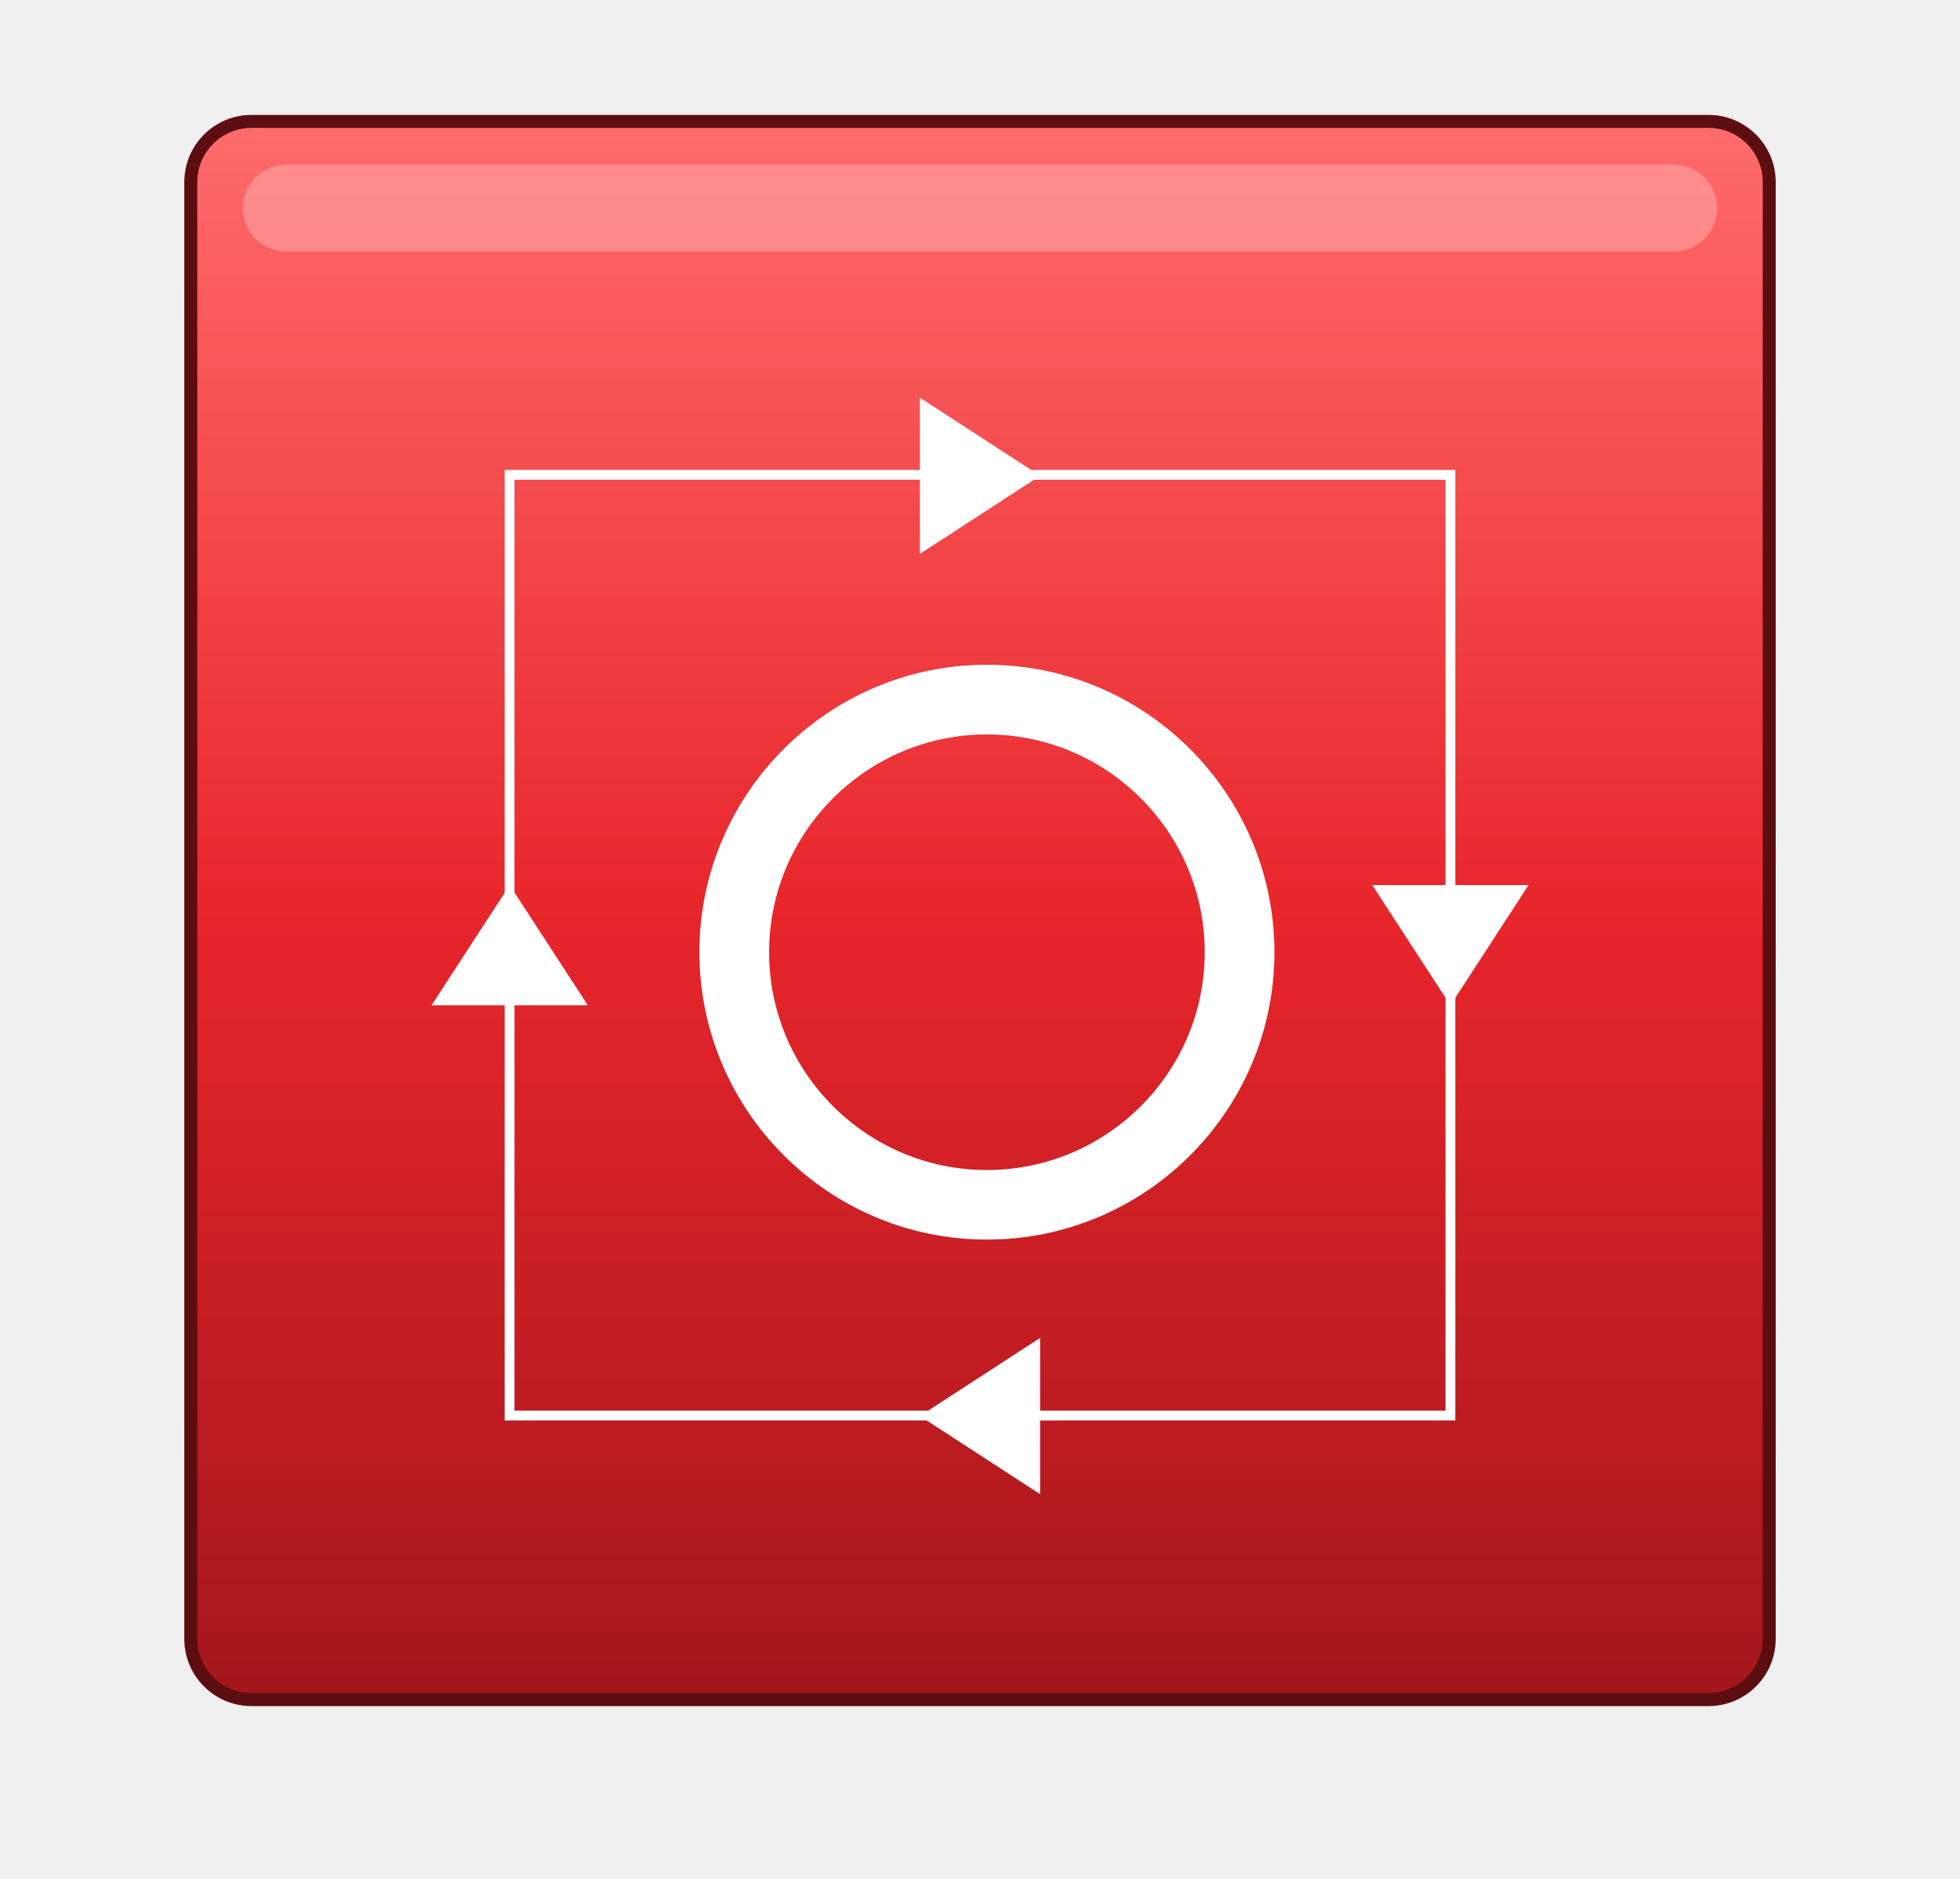
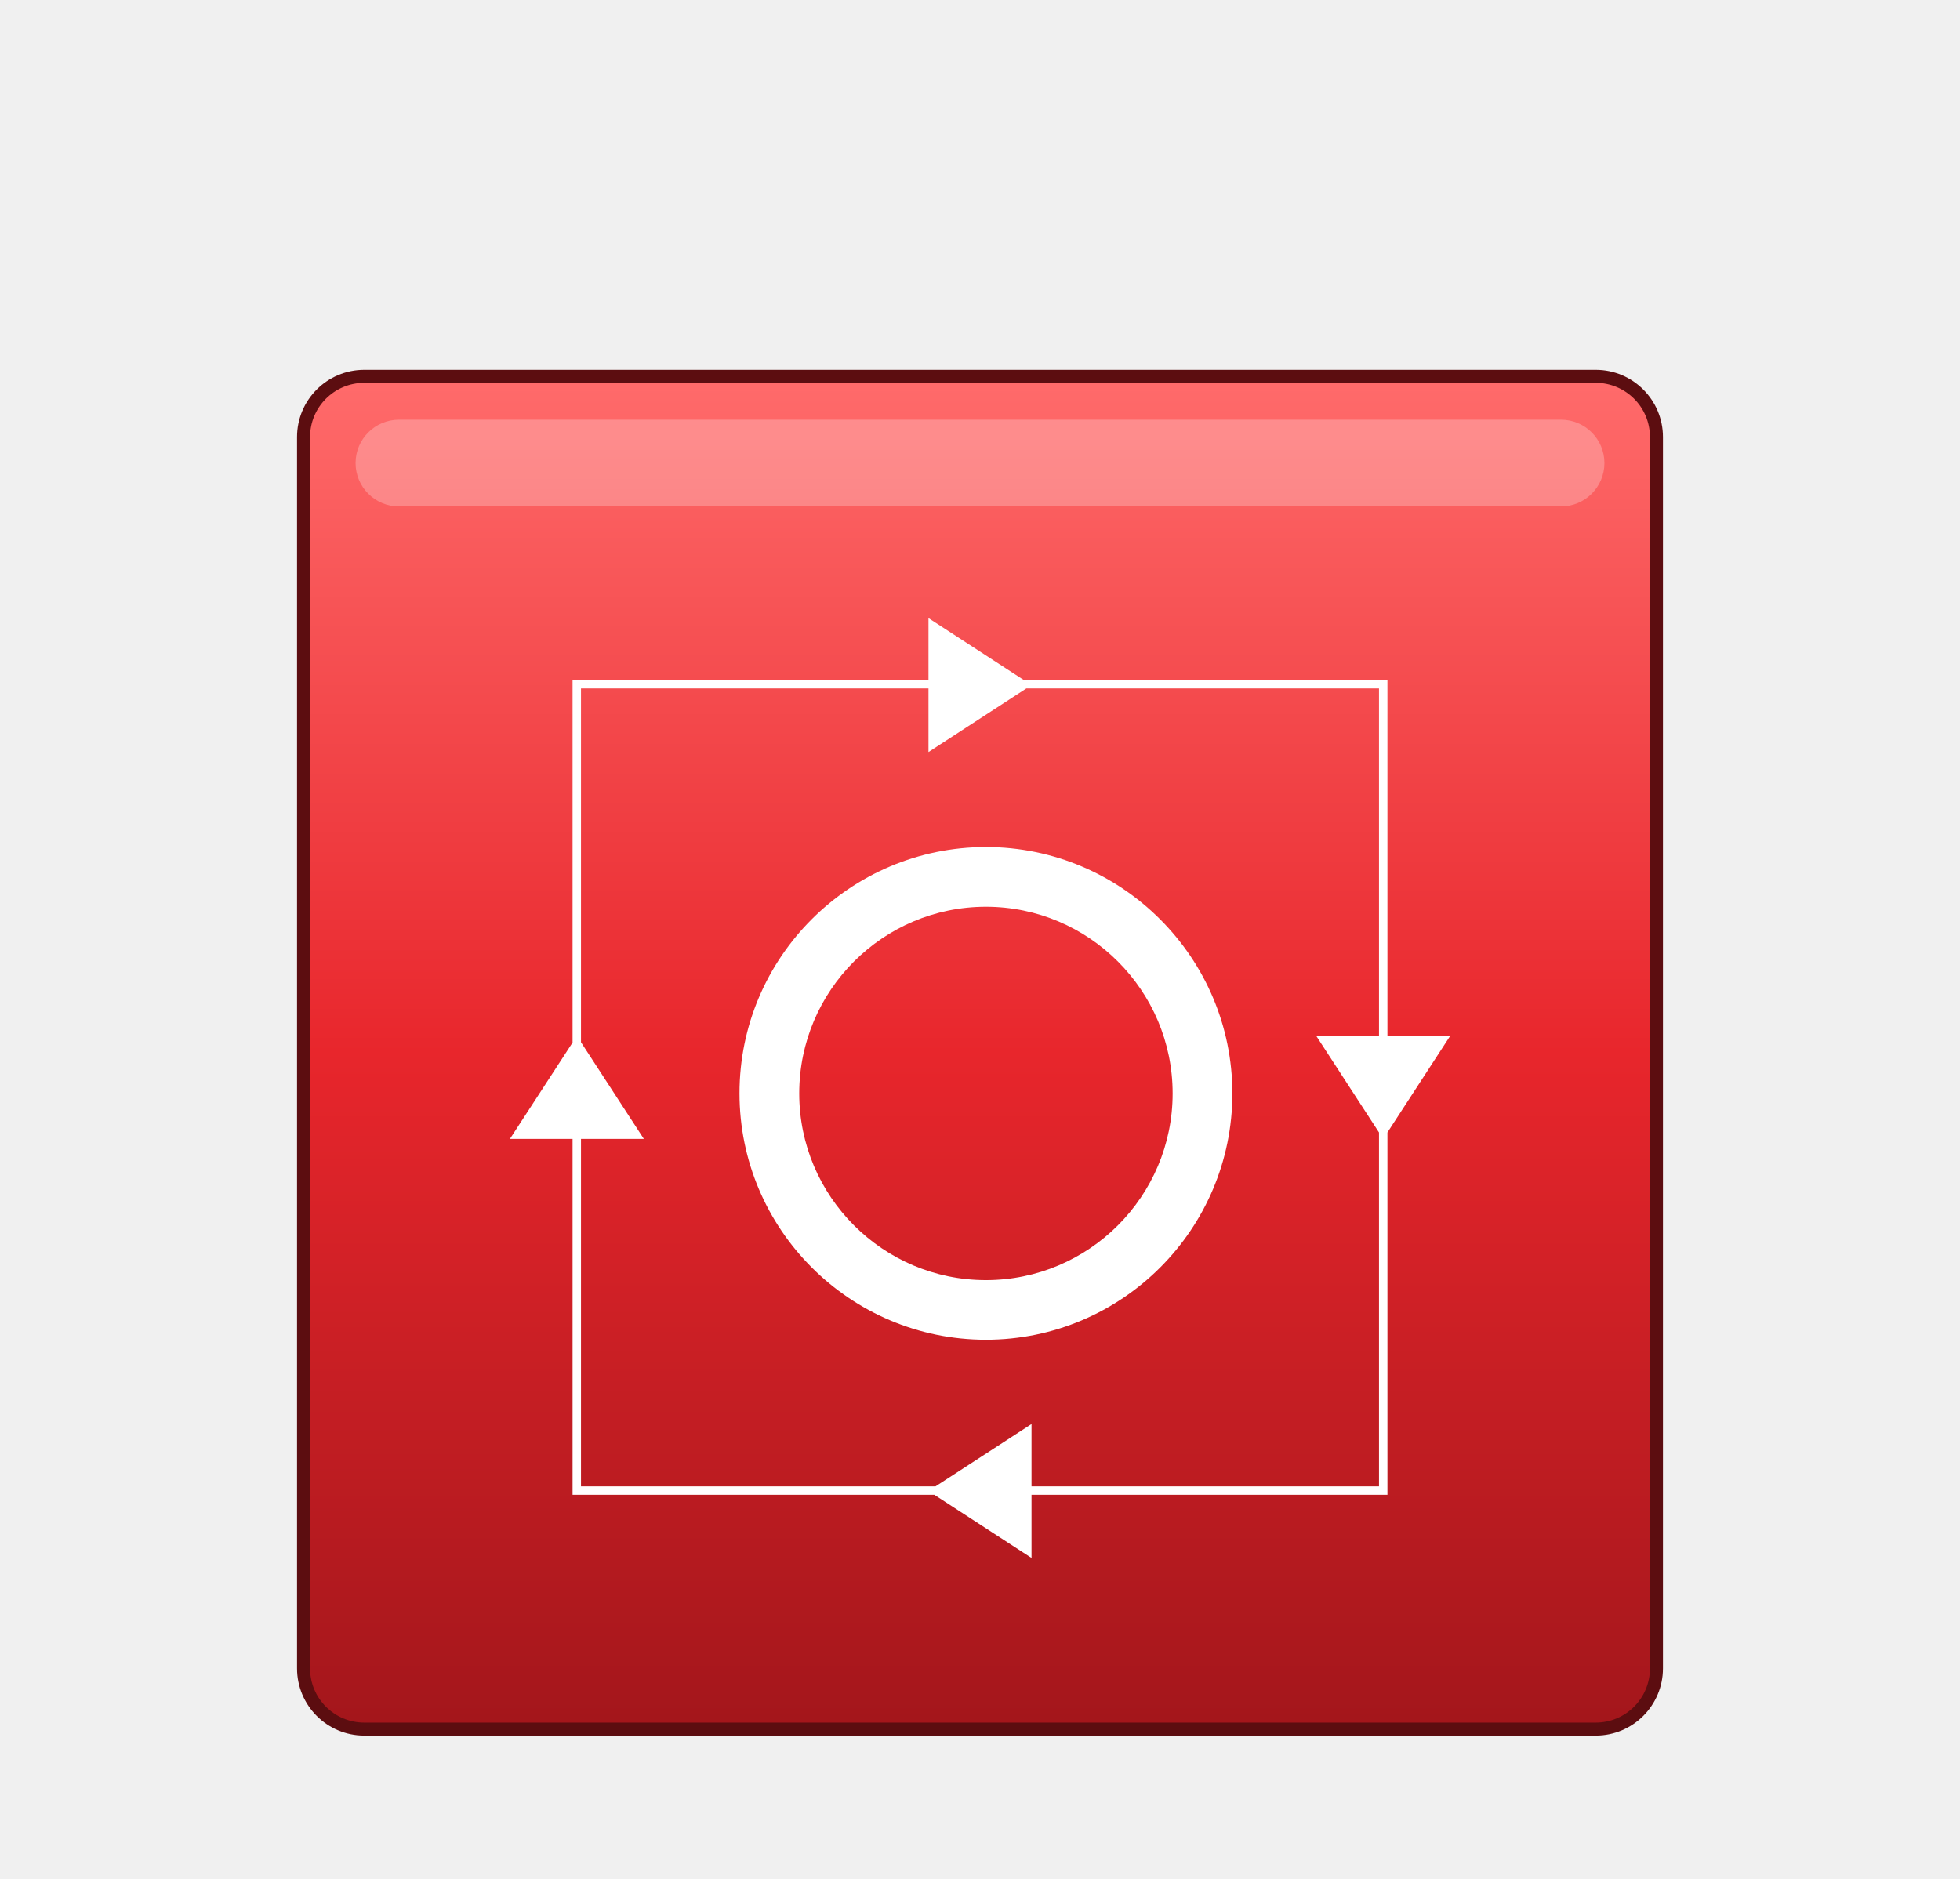
<svg xmlns="http://www.w3.org/2000/svg" width="226" height="216.6" viewBox="0 0 226 216.6">
  <defs>
-     <linearGradient id="red" x1="0" y1="14" x2="0" y2="196" gradientUnits="userSpaceOnUse">
+     <linearGradient id="red" x1="0" y1="43.4" x2="0" y2="199.4" gradientUnits="userSpaceOnUse">
      <stop offset="0" stop-color="#ff6b6b" />
      <stop offset="0.5" stop-color="#e8262c" />
      <stop offset="1" stop-color="#a3161b" />
    </linearGradient>
  </defs>
-   <rect x="22.0" y="14.0" width="182" height="182" rx="7" fill="url(#red)" stroke="#5c0d10" stroke-width="1.5" />
-   <rect x="28.0" y="19.0" width="170" height="10" rx="5" fill="#ffffff" fill-opacity="0.25" />
-   <g transform="matrix(1.400,0,0,1.400,43.00,39.00)">
+   <rect x="35.0" y="43.4" width="156" height="156" rx="7" fill="url(#red)" stroke="#5c0d10" stroke-width="1.5" />
+   <rect x="41.0" y="48.4" width="144" height="10" rx="5" fill="#ffffff" fill-opacity="0.25" />
+   <g transform="matrix(1.200,0,0,1.200,53.00,65.40)">
    <path d="M50.57,74.25c-13.05,0-23.68-10.62-23.68-23.68S37.52,26.9,50.57,26.9s23.68,10.62,23.68,23.68S63.63,74.25,50.57,74.25z M50.57,32.64c-9.89,0-17.94,8.05-17.94,17.94s8.05,17.94,17.94,17.94s17.94-8.05,17.94-17.94S60.46,32.64,50.57,32.64z" fill="#FFFFFF" />
    <path d="M89.15,45.05v-34.2H54.21L45.05,4.9v5.95h-34.2v34.84l-6.02,9.26h6.02v34.2h34.76l9.34,6.07v-6.07h34.2V54.33l6.03-9.28H89.15z M88.34,45.05h-6.03l6.03,9.28v34.01H54.95v-5.99l-9.22,5.99H11.66V54.95h6.04l-6.04-9.29v-34h33.39v6.11l9.4-6.11h33.89V45.05z" fill="#FFFFFF" />
  </g>
</svg>
